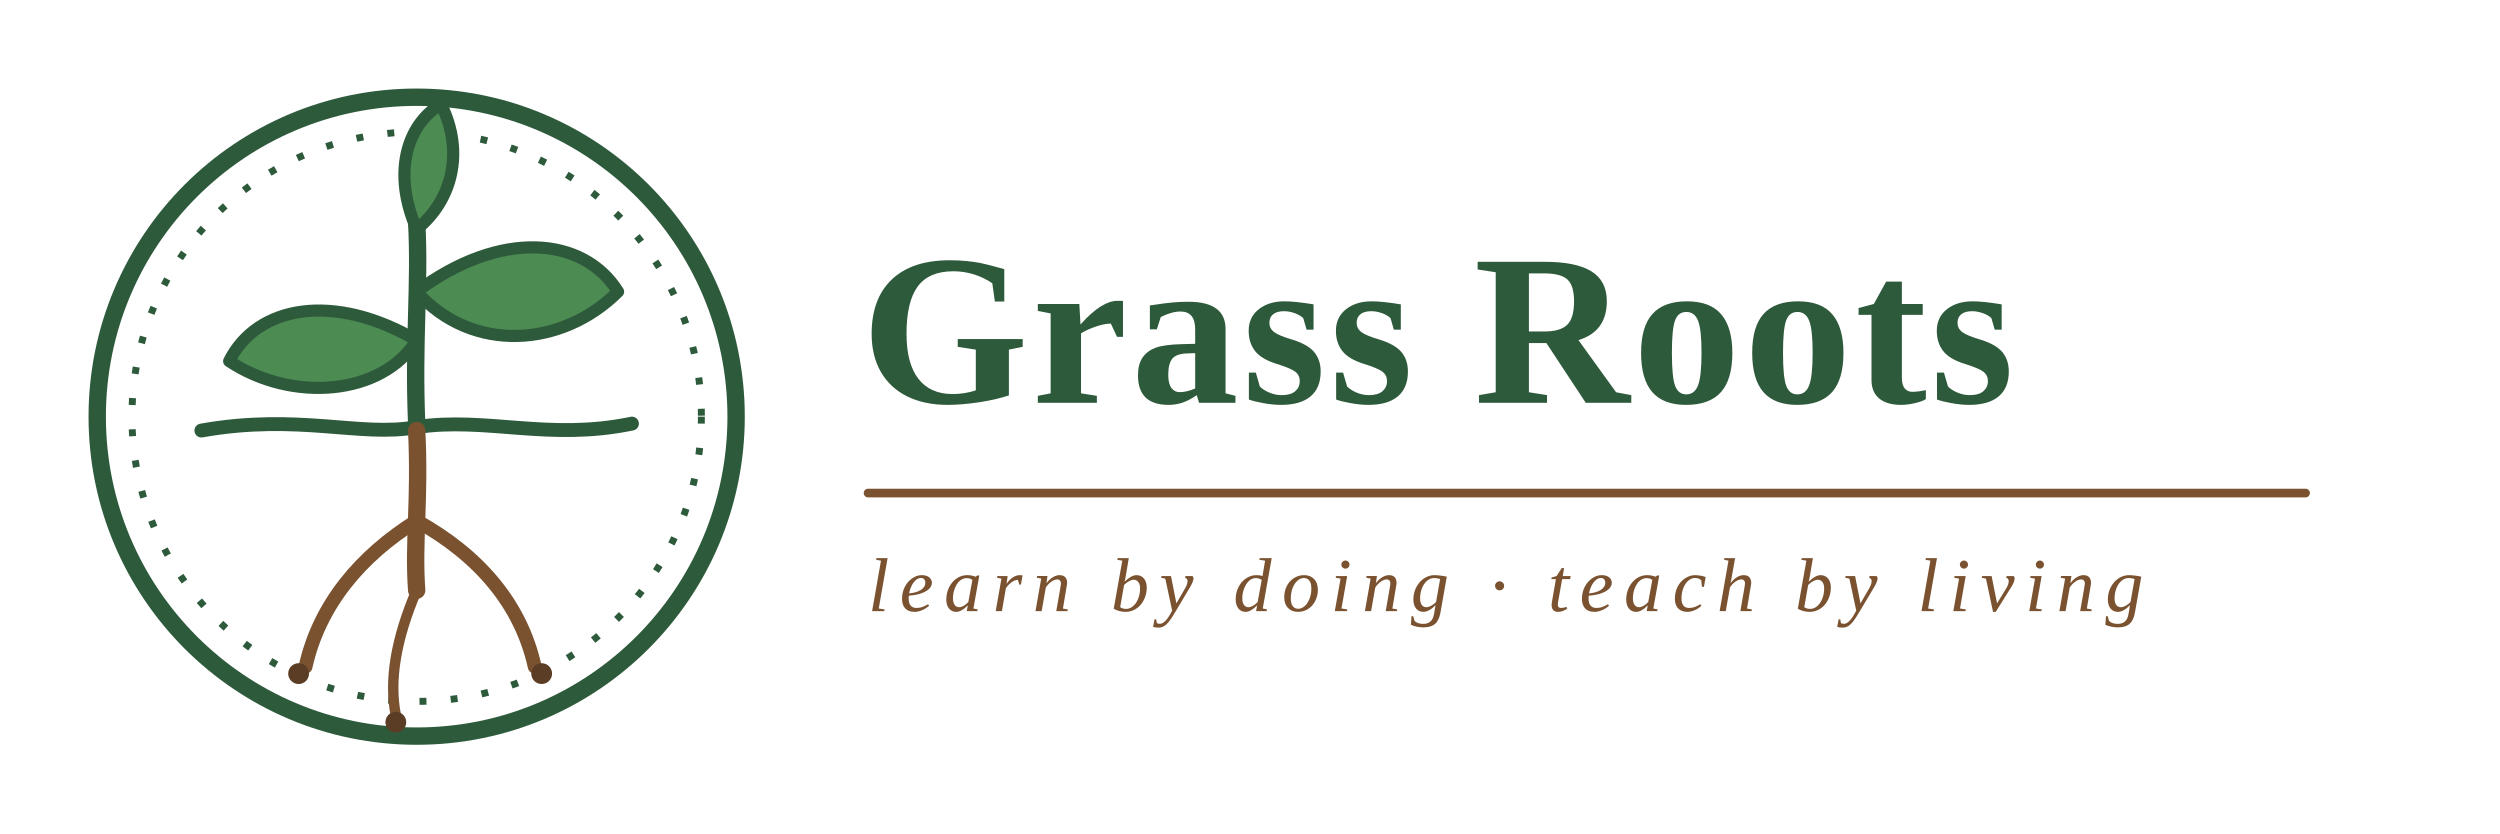
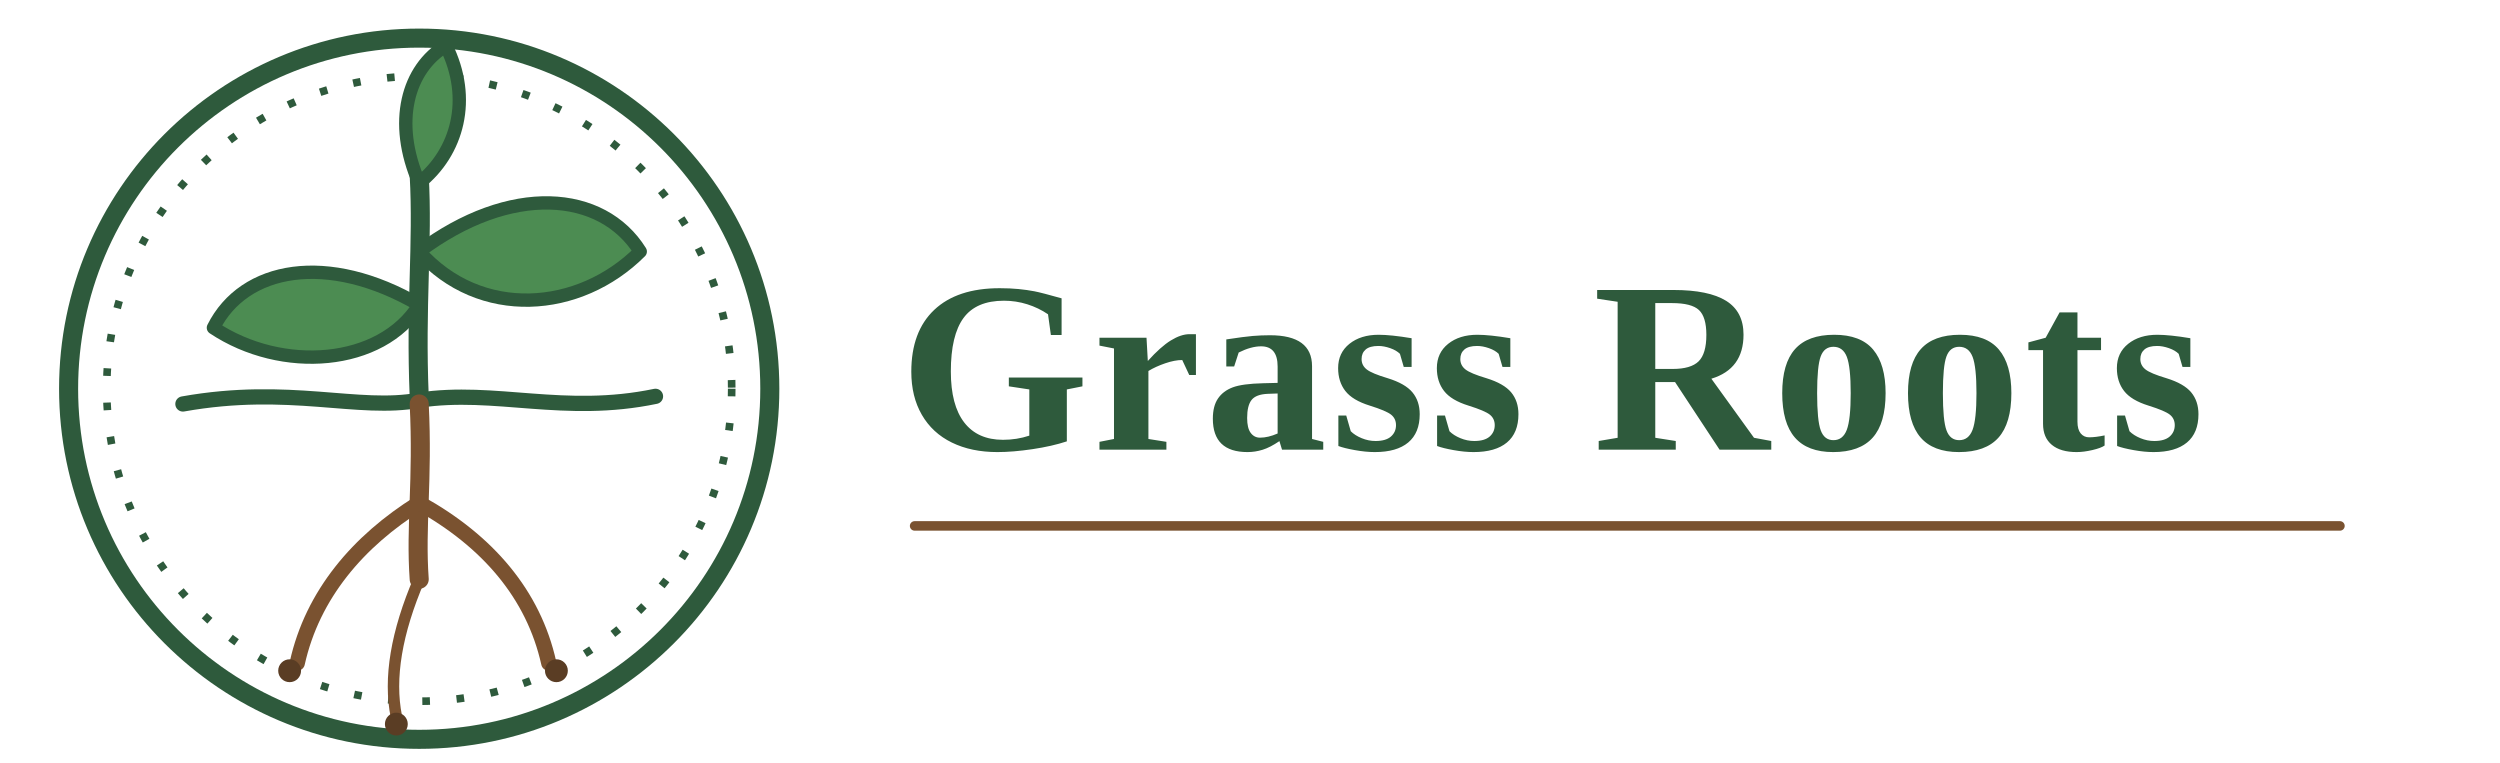
- <svg xmlns="http://www.w3.org/2000/svg" viewBox="0 0 720 240" role="img" aria-label="Grass Roots horizontal logo">
+ <svg xmlns="http://www.w3.org/2000/svg" viewBox="10 18 656 200" role="img" aria-label="Grass Roots">
  <defs>
    <style>
      .stamp { fill: none; stroke: #2E5A3C; }
      .leaf  { fill: #4C8C52; stroke: #2E5A3C; stroke-width: 3.5; stroke-linejoin: round; }
      .root  { fill: none; stroke: #7A5230; stroke-linecap: round; stroke-linejoin: round; }
      .stem  { fill: none; stroke: #2E5A3C; stroke-linecap: round; }
      .word  { fill: #2E5A3C; font-family: Georgia, 'Times New Roman', serif; font-weight: 700; }
-       .tag   { fill: #7A5230; font-family: Georgia, 'Times New Roman', serif; font-style: italic; }
      .seed  { fill: #5A3D24; }
    </style>
  </defs>
  <circle class="stamp" cx="120" cy="120" r="92" stroke-width="5" />
  <circle class="stamp" cx="120" cy="120" r="82" stroke-width="2" stroke-dasharray="2 7" />
  <path class="stem" stroke-width="4" d="M58 124 C 86 119 104 126 120 123 C 140 120 158 127 182 122" />
  <path class="stem" stroke-width="5" d="M120 122 C 119 98 121 82 120 64" />
  <path class="leaf" d="M120 98 C 96 84 74 88 66 104 C 84 116 110 114 120 98 Z" />
  <path class="leaf" d="M120 84 C 144 66 168 68 178 84 C 162 100 136 102 120 84 Z" />
  <path class="leaf" d="M120 66 C 113 50 117 36 127 30 C 134 44 130 58 120 66 Z" />
  <path class="root" stroke-width="5" d="M120 124 C 121 144 119 156 120 170" />
  <path class="root" stroke-width="4" d="M120 150 C 104 160 92 174 88 192" />
  <path class="root" stroke-width="4" d="M120 150 C 138 160 150 174 154 192" />
  <path class="root" stroke-width="3" d="M120 170 C 114 184 112 196 114 206" />
  <circle class="seed" cx="86" cy="194" r="3" />
  <circle class="seed" cx="156" cy="194" r="3" />
  <circle class="seed" cx="114" cy="208" r="3" />
-   <text class="word" x="248" y="116" font-size="62" letter-spacing="1">Grass Roots</text>
-   <line x1="250" y1="142" x2="664" y2="142" stroke="#7A5230" stroke-width="2.5" stroke-linecap="round" />
-   <text class="tag" x="250" y="176" font-size="22" letter-spacing="3">learn by doing · teach by living</text>
+   <text class="word" x="246" y="136" font-size="64" letter-spacing="1">Grass Roots</text>
+   <line x1="250" y1="156" x2="624" y2="156" stroke="#7A5230" stroke-width="2.5" stroke-linecap="round" />
</svg>
